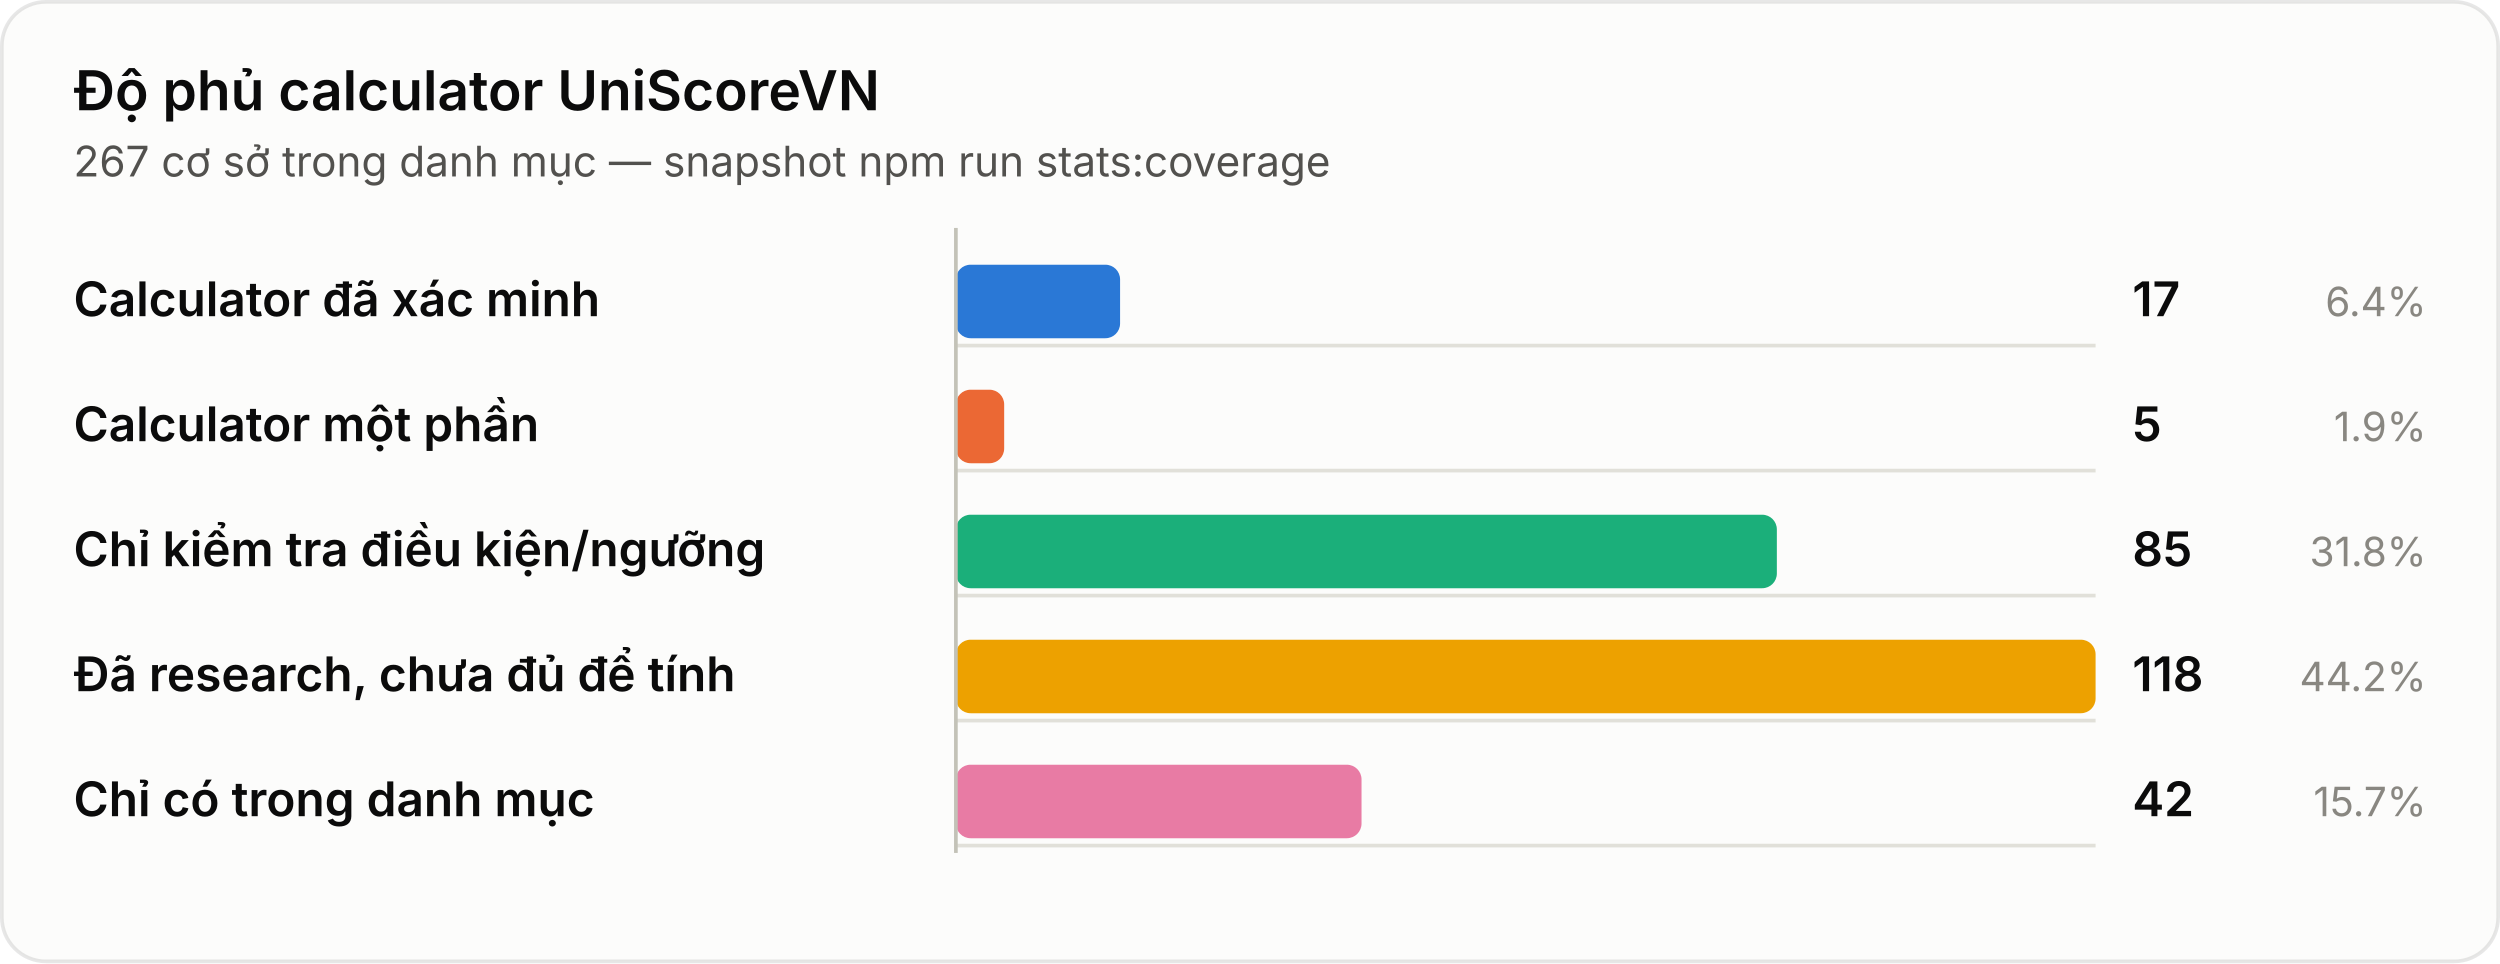
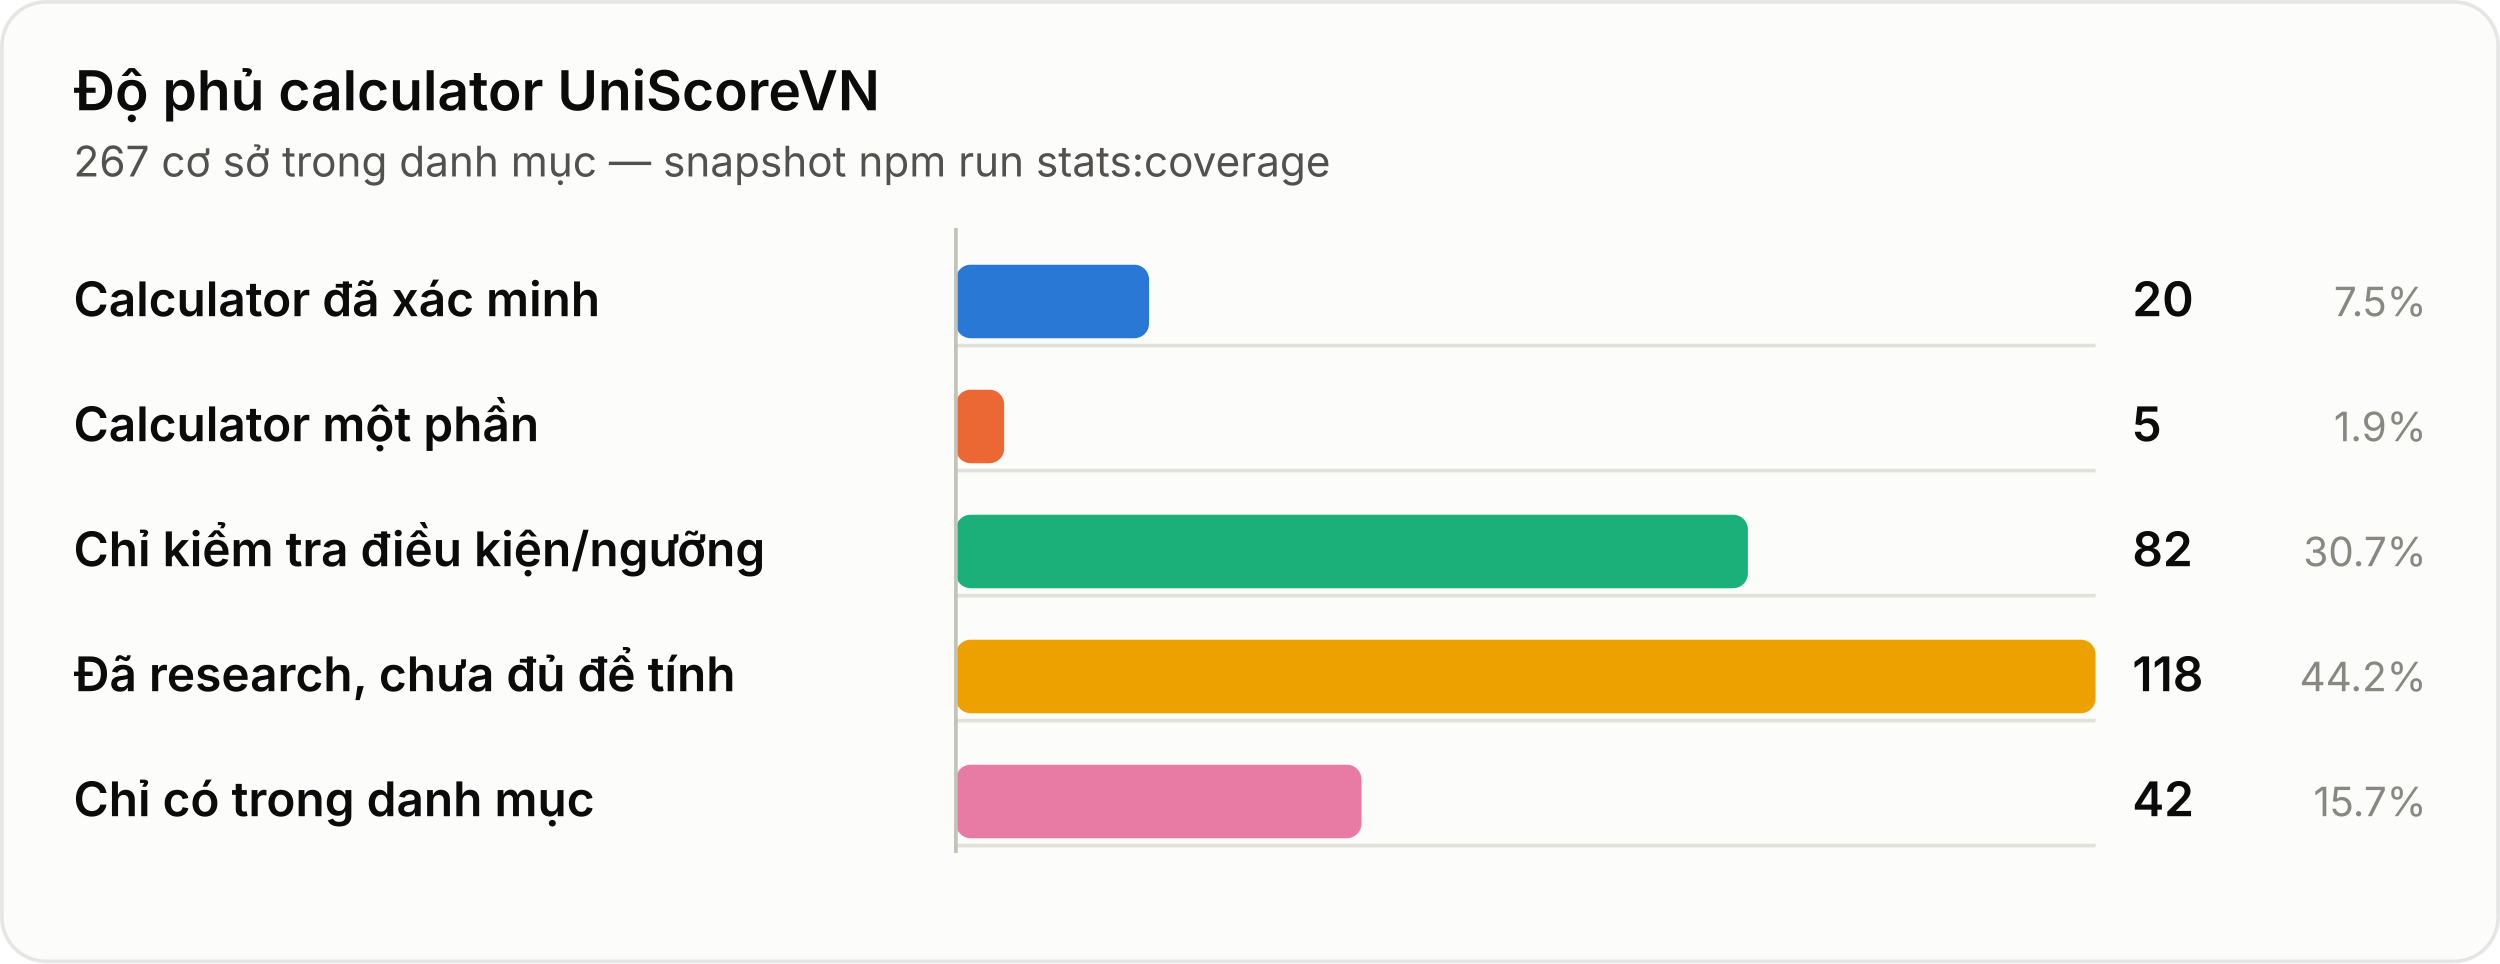
<svg xmlns="http://www.w3.org/2000/svg" width="680" height="262" viewBox="0 0 680 262" font-family="system-ui, -apple-system, Segoe UI, sans-serif">
  <rect x="0.5" y="0.5" width="679" height="261" rx="12" fill="#fcfcfb" stroke="rgba(11,11,11,0.10)" />
  <text x="20" y="30" font-size="15" font-weight="600" fill="#0b0b0b">Độ phủ calculator UniScoreVN</text>
  <text x="20" y="48" font-size="11.5" fill="#52514e">267 cơ sở trong danh mục — snapshot npm run stats:coverage</text>
  <g transform="translate(20, 10)">
    <text x="0" y="76" font-size="13" font-weight="600" fill="#0b0b0b">Calculator đã xác minh</text>
    <line x1="240" y1="84" x2="550" y2="84" stroke="#e1e0d9" stroke-width="1" />
-     <rect x="240" y="62" width="44.661" height="20" rx="4" fill="#2a78d6" />
-     <text x="560" y="76" font-size="13" font-weight="600" fill="#0b0b0b" text-anchor="start">17</text>
-     <text x="640" y="76" font-size="11" fill="#898781" text-anchor="end">6.4%</text>
+     <rect x="240" y="62" width="52.542" height="20" rx="4" fill="#2a78d6" />
+     <text x="560" y="76" font-size="13" font-weight="600" fill="#0b0b0b" text-anchor="start">20</text>
+     <text x="640" y="76" font-size="11" fill="#898781" text-anchor="end">7.5%</text>
    <text x="0" y="110" font-size="13" font-weight="600" fill="#0b0b0b">Calculator một phần</text>
    <line x1="240" y1="118" x2="550" y2="118" stroke="#e1e0d9" stroke-width="1" />
    <rect x="240" y="96" width="13.136" height="20" rx="4" fill="#eb6834" />
    <text x="560" y="110" font-size="13" font-weight="600" fill="#0b0b0b" text-anchor="start">5</text>
    <text x="640" y="110" font-size="11" fill="#898781" text-anchor="end">1.9%</text>
    <text x="0" y="144" font-size="13" font-weight="600" fill="#0b0b0b">Chỉ kiểm tra điều kiện/ngưỡng</text>
    <line x1="240" y1="152" x2="550" y2="152" stroke="#e1e0d9" stroke-width="1" />
-     <rect x="240" y="130" width="223.305" height="20" rx="4" fill="#1baf7a" />
-     <text x="560" y="144" font-size="13" font-weight="600" fill="#0b0b0b" text-anchor="start">85</text>
-     <text x="640" y="144" font-size="11" fill="#898781" text-anchor="end">31.8%</text>
+     <rect x="240" y="130" width="215.424" height="20" rx="4" fill="#1baf7a" />
+     <text x="560" y="144" font-size="13" font-weight="600" fill="#0b0b0b" text-anchor="start">82</text>
+     <text x="640" y="144" font-size="11" fill="#898781" text-anchor="end">30.7%</text>
    <text x="0" y="178" font-size="13" font-weight="600" fill="#0b0b0b">Đã research, chưa đủ để tính</text>
    <line x1="240" y1="186" x2="550" y2="186" stroke="#e1e0d9" stroke-width="1" />
    <rect x="240" y="164" width="310" height="20" rx="4" fill="#eda100" />
    <text x="560" y="178" font-size="13" font-weight="600" fill="#0b0b0b" text-anchor="start">118</text>
    <text x="640" y="178" font-size="11" fill="#898781" text-anchor="end">44.2%</text>
    <text x="0" y="212" font-size="13" font-weight="600" fill="#0b0b0b">Chỉ có trong danh mục</text>
    <line x1="240" y1="220" x2="550" y2="220" stroke="#e1e0d9" stroke-width="1" />
    <rect x="240" y="198" width="110.339" height="20" rx="4" fill="#e87ba4" />
    <text x="560" y="212" font-size="13" font-weight="600" fill="#0b0b0b" text-anchor="start">42</text>
    <text x="640" y="212" font-size="11" fill="#898781" text-anchor="end">15.7%</text>
    <line x1="240" y1="52" x2="240" y2="222" stroke="#c3c2b7" stroke-width="1" />
  </g>
</svg>
